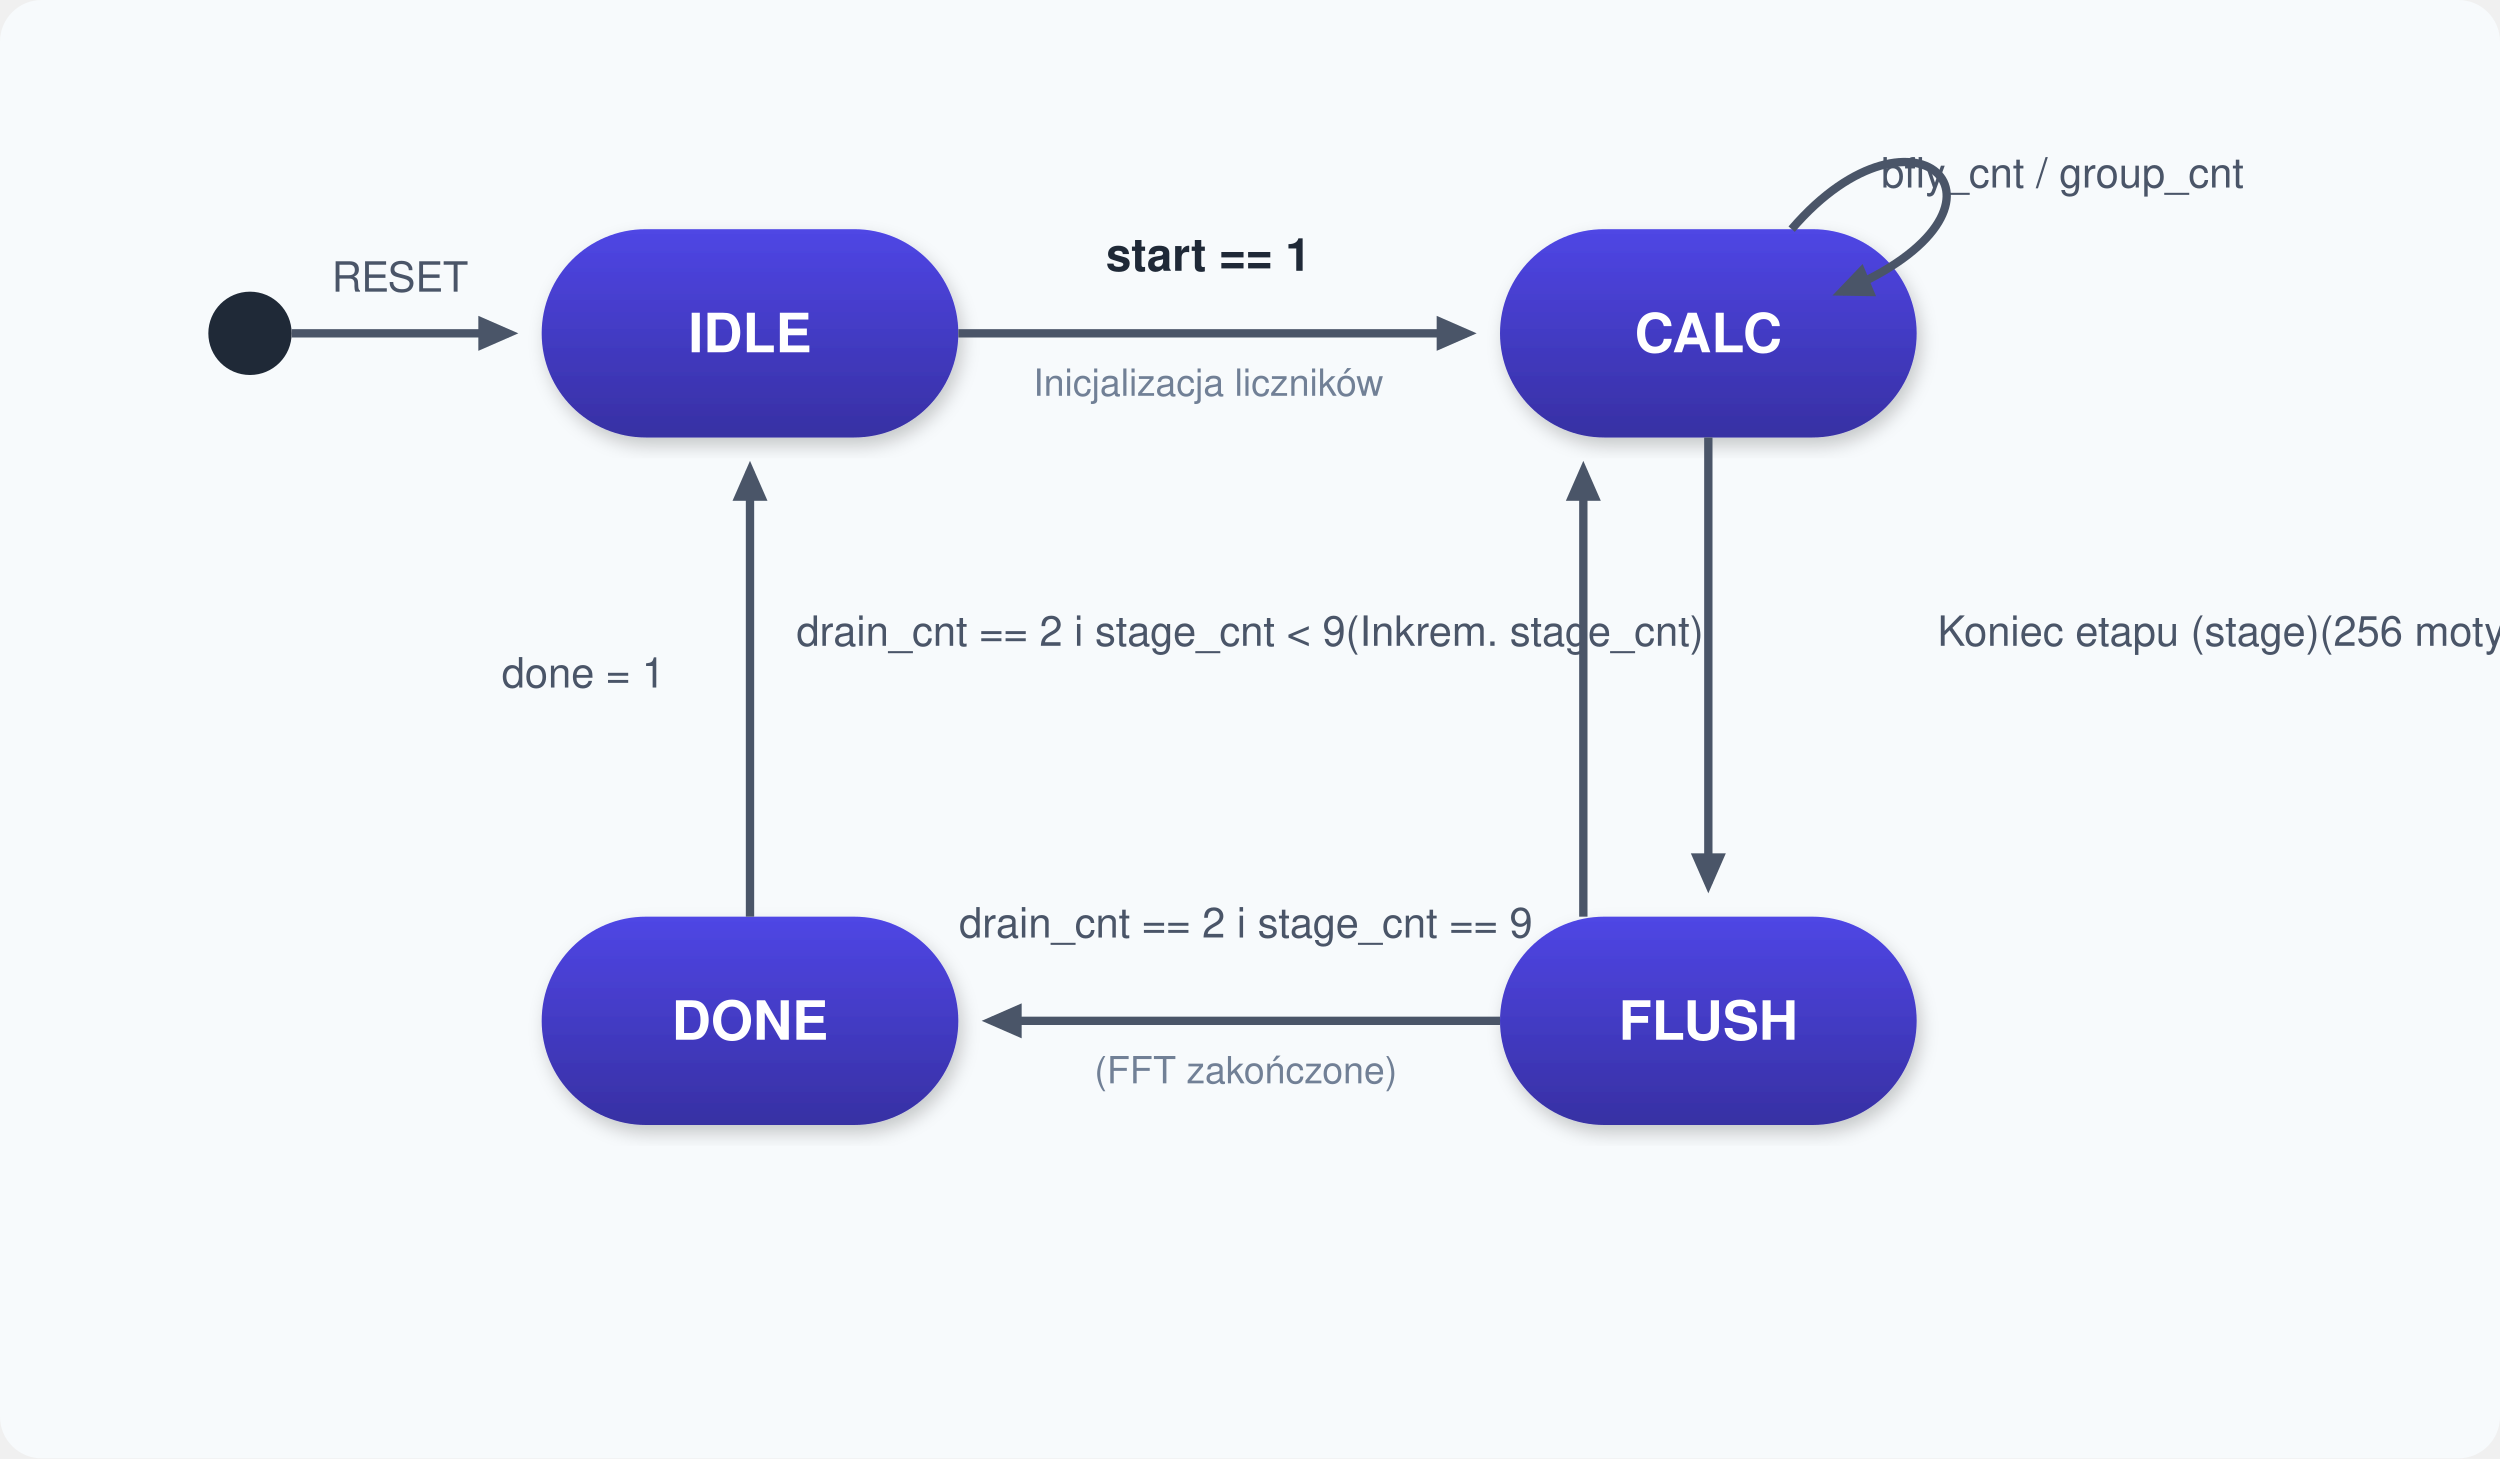
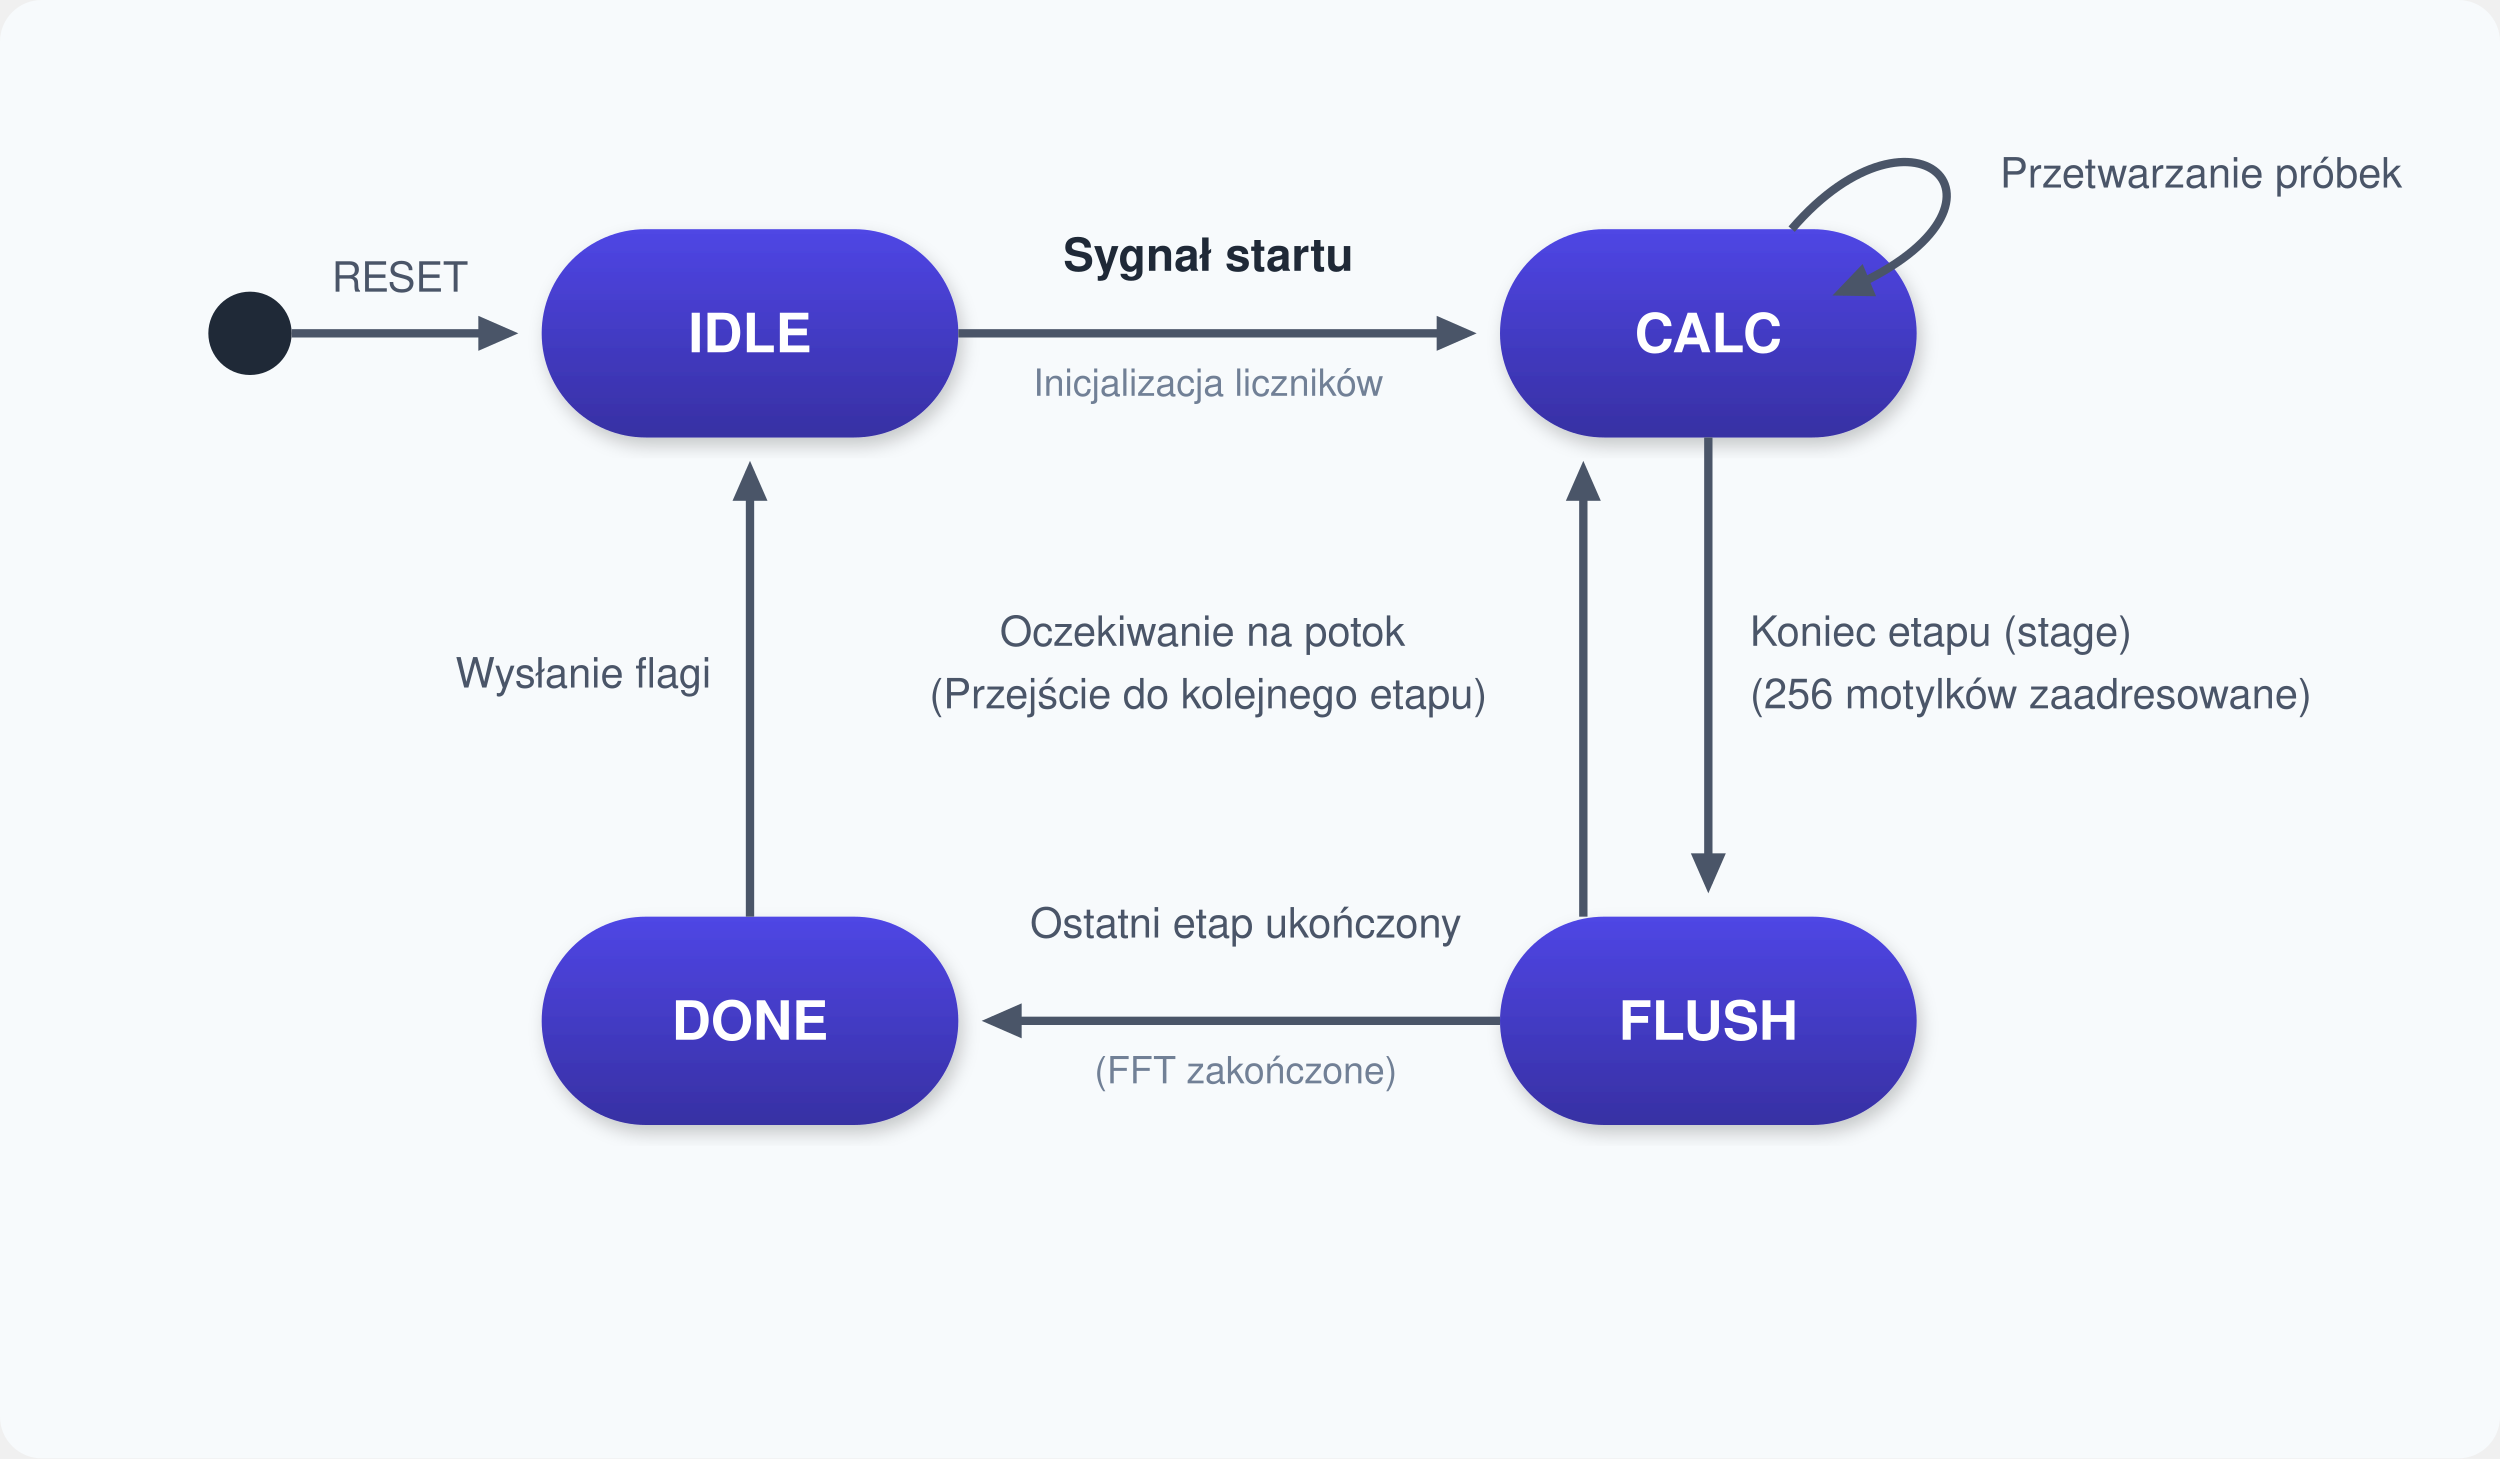
<svg xmlns="http://www.w3.org/2000/svg" viewBox="0 0 600 350" width="100%" height="100%">
  <defs>
    <linearGradient id="grad-state" x1="0" y1="0" x2="0" y2="1">
      <stop offset="0%" stop-color="#4F46E5" />
      <stop offset="100%" stop-color="#3730A3" />
    </linearGradient>
    <filter id="shadow" x="-10%" y="-10%" width="120%" height="120%">
      <feDropShadow dx="1" dy="2" stdDeviation="2" flood-opacity="0.2" />
    </filter>
    <marker id="arrow" viewBox="0 0 10 10" refX="6" refY="5" markerWidth="6" markerHeight="6" orient="auto-start-reverse">
      <path d="M 0 1.5 L 8 5 L 0 8.5 z" fill="#4A5568" />
    </marker>
  </defs>
  <rect width="600" height="350" fill="#F7FAFC" rx="10" />
  <circle cx="60" cy="80" r="10" fill="#1F2937" />
  <path d="M 70 80 L 122 80" stroke="#4A5568" stroke-width="2" fill="none" marker-end="url(#arrow)" />
  <text x="96" y="70" font-family="'Segoe UI', Helvetica, sans-serif" font-size="10" fill="#4A5568" text-anchor="middle">RESET</text>
  <g filter="url(#shadow)">
    <rect x="130" y="55" width="100" height="50" rx="25" fill="url(#grad-state)" />
    <text x="180" y="80" font-family="'Segoe UI', Helvetica, sans-serif" font-size="13" font-weight="bold" fill="#FFF" text-anchor="middle" dominant-baseline="middle">IDLE</text>
  </g>
  <g filter="url(#shadow)">
    <rect x="360" y="55" width="100" height="50" rx="25" fill="url(#grad-state)" />
    <text x="410" y="80" font-family="'Segoe UI', Helvetica, sans-serif" font-size="13" font-weight="bold" fill="#FFF" text-anchor="middle" dominant-baseline="middle">CALC</text>
  </g>
  <g filter="url(#shadow)">
    <rect x="360" y="220" width="100" height="50" rx="25" fill="url(#grad-state)" />
    <text x="410" y="245" font-family="'Segoe UI', Helvetica, sans-serif" font-size="13" font-weight="bold" fill="#FFF" text-anchor="middle" dominant-baseline="middle">FLUSH</text>
  </g>
  <g filter="url(#shadow)">
    <rect x="130" y="220" width="100" height="50" rx="25" fill="url(#grad-state)" />
    <text x="180" y="245" font-family="'Segoe UI', Helvetica, sans-serif" font-size="13" font-weight="bold" fill="#FFF" text-anchor="middle" dominant-baseline="middle">DONE</text>
  </g>
  <path d="M 230 80 L 352 80" stroke="#4A5568" stroke-width="2" fill="none" marker-end="url(#arrow)" />
-   <text x="290" y="65" font-family="'Segoe UI', Helvetica, sans-serif" font-size="11" font-weight="bold" fill="#1F2937" text-anchor="middle">start == 1</text>
+   <text x="290" y="65" font-family="'Segoe UI', Helvetica, sans-serif" font-size="11" font-weight="bold" fill="#1F2937" text-anchor="middle">Sygnał startu</text>
  <text x="290" y="95" font-family="'Segoe UI', Helvetica, sans-serif" font-size="9" fill="#718096" text-anchor="middle">Inicjalizacja liczników</text>
  <path d="M 430 55 C 460 20, 490 50, 442 70" stroke="#4A5568" stroke-width="2" fill="none" marker-end="url(#arrow)" />
-   <text x="495" y="45" font-family="'Segoe UI', Helvetica, sans-serif" font-size="10" fill="#4A5568" text-anchor="middle">bfly_cnt / group_cnt</text>
+   <text x="480" y="45" font-family="'Segoe UI', Helvetica, sans-serif" font-size="10" fill="#4A5568" text-anchor="start">Przetwarzanie próbek</text>
  <path d="M 410 105 L 410 212" stroke="#4A5568" stroke-width="2" fill="none" marker-end="url(#arrow)" />
-   <text x="465" y="155" font-family="'Segoe UI', Helvetica, sans-serif" font-size="10" fill="#4A5568" text-anchor="left">Koniec etapu (stage)<br />(256 motylków zaadresowane)</text>
+   <text font-family="'Segoe UI', Helvetica, sans-serif" font-size="10" fill="#4A5568" text-anchor="start">
+     <tspan x="420" y="155">Koniec etapu (stage)</tspan>
+     <tspan x="420" y="170">(256 motylków zaadresowane)</tspan>
+   </text>
  <path d="M 380 220 L 380 113" stroke="#4A5568" stroke-width="2" fill="none" marker-end="url(#arrow)" />
-   <text x="300" y="155" font-family="'Segoe UI', Helvetica, sans-serif" font-size="10" fill="#4A5568" text-anchor="middle">drain_cnt == 2 i stage_cnt &lt; 9<br />(Inkrem. stage_cnt)</text>
+   <text font-family="'Segoe UI', Helvetica, sans-serif" font-size="10" fill="#4A5568" text-anchor="middle">
+     <tspan x="290" y="155">Oczekiwanie na potok</tspan>
+     <tspan x="290" y="170">(Przejście do kolejnego etapu)</tspan>
+   </text>
  <path d="M 360 245 L 238 245" stroke="#4A5568" stroke-width="2" fill="none" marker-end="url(#arrow)" />
-   <text x="299" y="225" font-family="'Segoe UI', Helvetica, sans-serif" font-size="10" fill="#4A5568" text-anchor="middle">drain_cnt == 2 i stage_cnt == 9</text>
+   <text x="299" y="225" font-family="'Segoe UI', Helvetica, sans-serif" font-size="10" fill="#4A5568" text-anchor="middle">Ostatni etap ukończony</text>
  <text x="299" y="260" font-family="'Segoe UI', Helvetica, sans-serif" font-size="9" fill="#718096" text-anchor="middle">(FFT zakończone)</text>
  <path d="M 180 220 L 180 113" stroke="#4A5568" stroke-width="2" fill="none" marker-end="url(#arrow)" />
-   <text x="140" y="165" font-family="'Segoe UI', Helvetica, sans-serif" font-size="10" fill="#4A5568" text-anchor="middle">done = 1</text>
+   <text x="140" y="165" font-family="'Segoe UI', Helvetica, sans-serif" font-size="10" fill="#4A5568" text-anchor="middle">Wysłanie flagi</text>
</svg>
